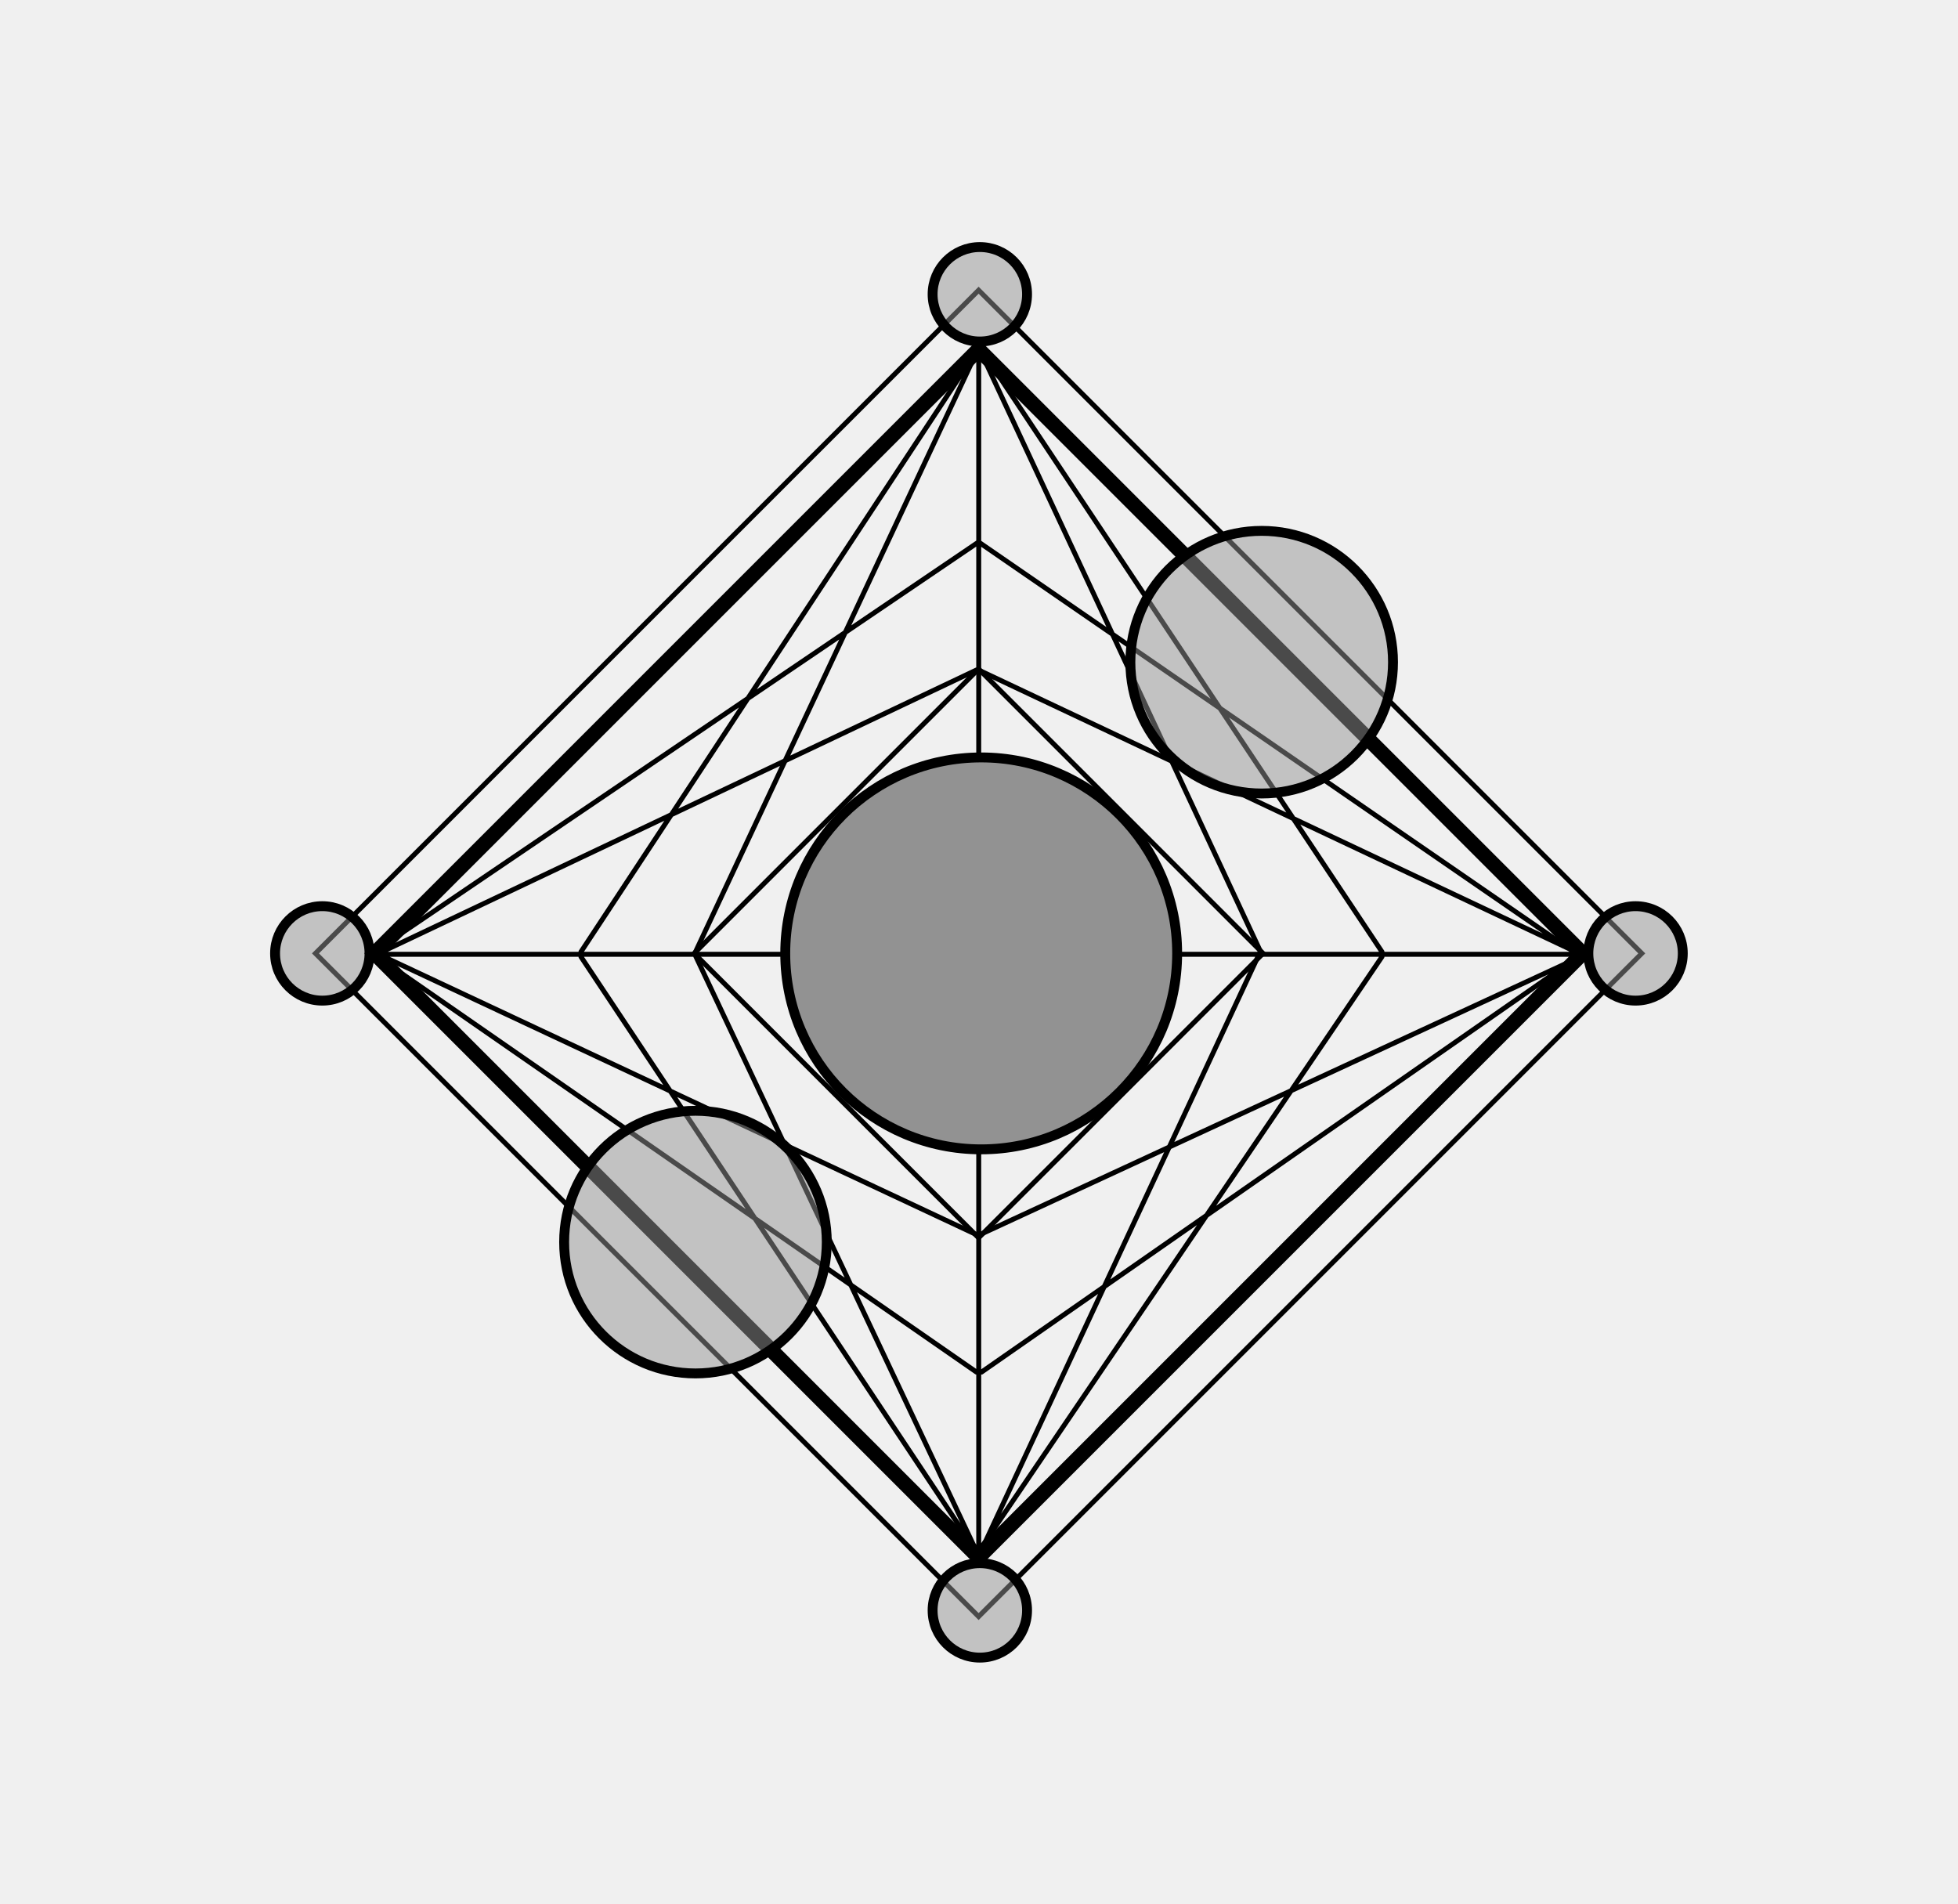
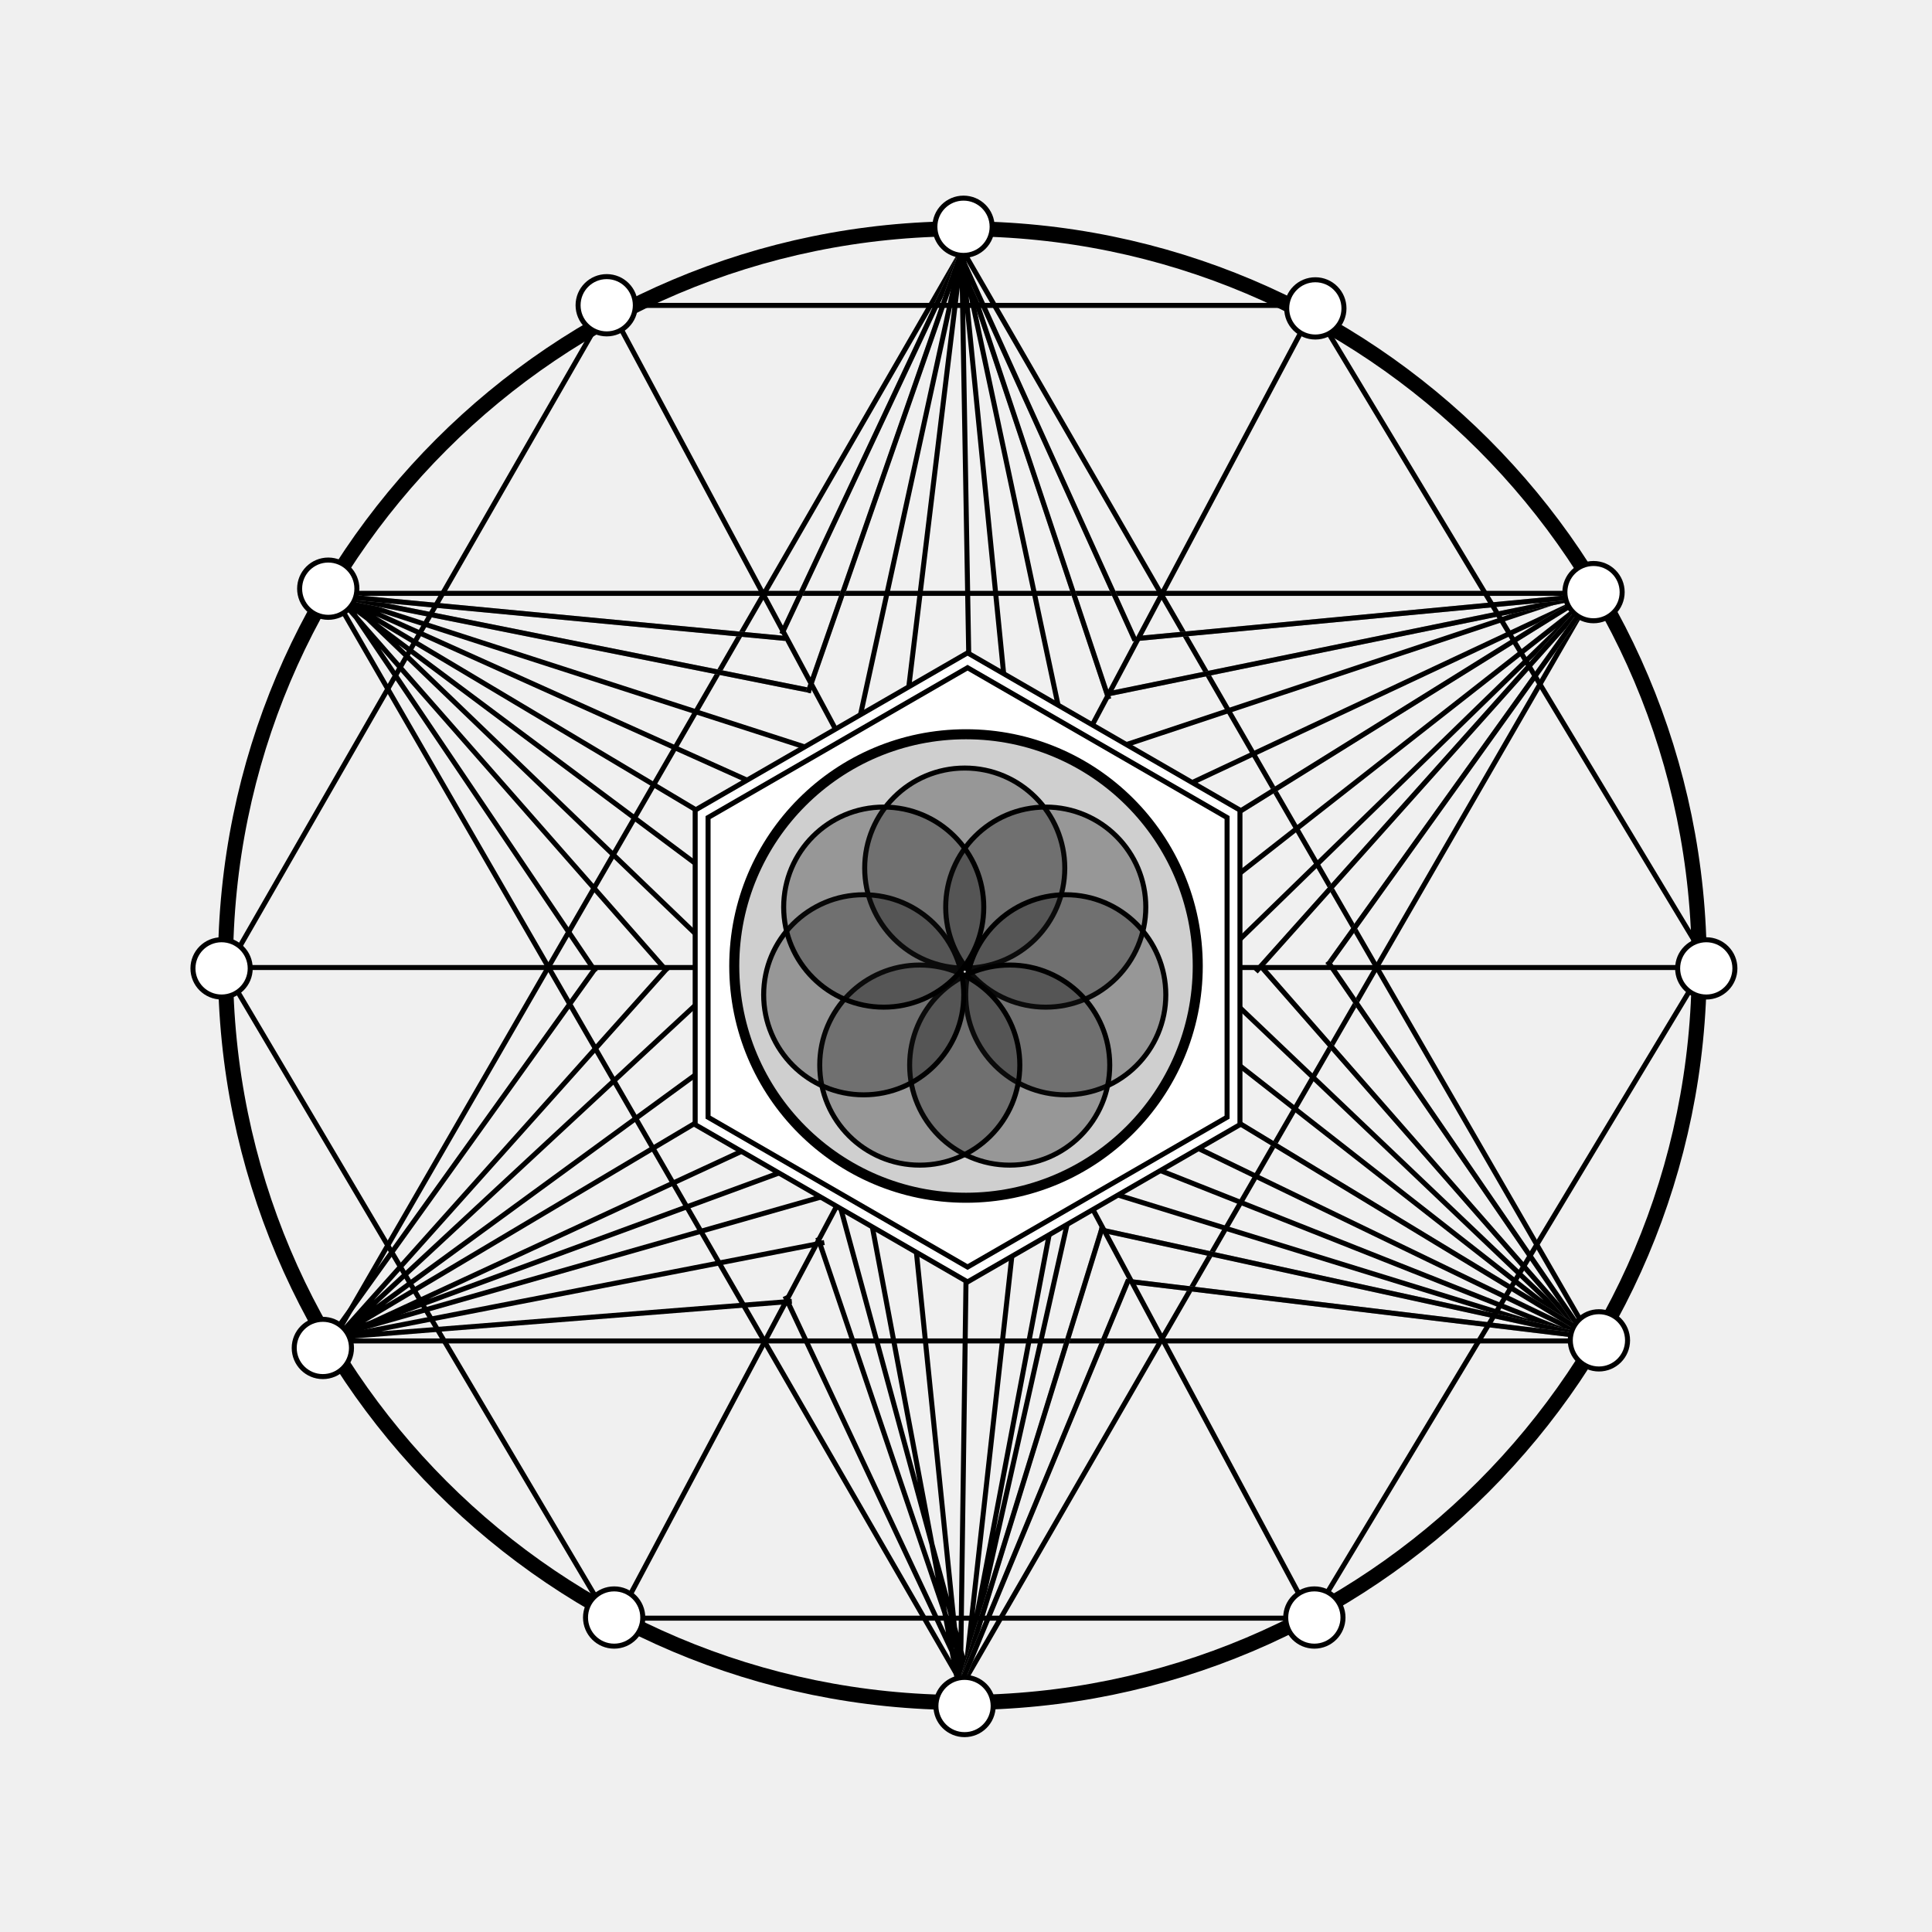
- <svg xmlns="http://www.w3.org/2000/svg" width="396" height="385" viewBox="0 0 396 385">
-   <g fill="none" fill-rule="evenodd" stroke="#000" transform="translate(54 48)">
-     <g stroke-linecap="round" stroke-linejoin="round" transform="translate(21 22)">
-       <path d="M83.851 123L1.498 123M244.216 123L163.865 123M122.944 83.571L122.944.499M122.944 245.319L122.944 162.247M122.72 179.798L.5 122.5M123.095 179.74L242.5 124.5M65.488 122.888L122.798.624M180.117 122.835L123.048.493M179.833 122.583L123.5 243.5M65.565 123.083L122.92 244.657M122.943 65.52L244.938 123.09M122.5 65.5L1.79 122.725M122.747 244.212L42.5 123.5M122.931.38L42.5 122.5M123.084.125L204.5 122.5M123.081 243.524L204.5 123.5M243.768 122.837L122.983 39.666M.029 122.925L122.898 39.633M.622 122.981L122.5 207.5M244.881 122.991L123.5 207.5" />
+ <svg xmlns="http://www.w3.org/2000/svg" xmlns:xlink="http://www.w3.org/1999/xlink" width="385" height="385" viewBox="0 0 385 385">
+   <defs>
+     <path id="a" d="M24.207,75.365 L118.162,94.155" />
+     <path id="b" d="M24.207,75.365 L112.978,83.788" />
+     <path id="c" d="M148.616,6.681 L112.978,82.492" />
+     <path id="d" d="M148.616,6.681 L118.162,94.155" />
+     <path id="e" d="M148.616,7.976 L177.774,95.451" />
+     <path id="f" d="M148.616,7.976 L182.958,83.788" />
+     <path id="g" d="M273.025,75.365 L178.282,94.786" />
+     <path id="h" d="M273.025,75.365 L187.475,128.616" />
+     <path id="i" d="M273.025,76.66 L207.58,149.88" />
+     <path id="j" d="M274.321,75.365 L221.836,148.584" />
+     <path id="k" d="M273.025,223.1 L208.876,149.88" />
+     <path id="l" d="M273.025,223.1 L221.836,148.584" />
+     <path id="m" d="M274.321,223.1 L179.891,165.864" />
+     <path id="n" d="M274.321,223.1 L176.478,201.717" />
+     <path id="o" d="M274.321,223.1 L182.958,212.085" />
+     <path id="p" d="M148.616,291.784 L176.478,201.717" />
+     <path id="q" d="M148.616,291.784 L181.662,212.085" />
+     <path id="r" d="M273.025,75.365 L184.254,83.788" />
+   </defs>
+   <g fill="none" fill-rule="evenodd" transform="translate(36.5 37)">
+     <g transform="translate(6.312 6.035)">
+       <g stroke="#000000" transform="translate(21.823 5.74)">
+         <path d="M127.165,1.025 L1.641,218.44 L252.69,218.44 L127.165,1.025 Z" />
+         <path d="M127.165,286.88 L252.69,69.465 L1.641,69.465 L127.165,286.88 Z" />
+       </g>
+       <g class="reaction-class-3" transform="translate(.207 .355)">
+         <path stroke="#000000" stroke-linecap="square" d="M113.626 215.324L149.264 291.136M120.106 203.661L149.264 289.84M179.718 155.712L149.264 291.136M173.238 164.783L149.264 291.136M162.871 168.671L149.264 291.136M135.657 167.375L147.968 288.544M123.993 164.783L147.968 292.432M150.05 171.001L148.37 291.626M113.295 156.069L149.264 288.544" />
+         <path stroke="#000000" stroke-linecap="round" stroke-linejoin="round" d="M182.315,164.946 L272.377,77.308" />
+         <path stroke="#000000" stroke-linecap="square" d="M179.614 134.143L272.377 222.452M170.692 123.761L272.377 76.012M184.881 145.649L273.673 76.012M157.45 112.978L272.377 74.717M177.359 148.098L272.377 222.452M182.598 179.093L273.308 222.946M163.625 180.126L273.673 223.748M154.361 186.906L273.673 223.748" />
+         <path stroke="#000000" stroke-linecap="round" stroke-linejoin="round" d="M163.508,182.905 L24.855,222.452" />
+         <path stroke="#000000" stroke-linecap="square" d="M138.097 180.848L24.855 222.452M130.817 173.968L26.151 222.452M124.54 163.161L24.855 222.452M122.533 151.093L24.855 222.452M112.997 140.724L23.559 223.748M24.207 223.1L89.651 149.88M22.911 223.1L75.396 149.88M24.207 75.365L89.651 149.88M24.207 74.069L75.396 149.88M24.207 74.069L119.484 165.684M24.207 75.365L116.674 144.453M24.207 75.365L118.823 131.809M24.207 75.365L127.19 121.672M24.207 75.365L150.56 116.186" />
+         <g stroke-linecap="square">
+           <use stroke="#979797" xlink:href="#a" />
+           <use stroke="#000000" xlink:href="#a" />
+         </g>
+         <g stroke-linecap="square">
+           <use stroke="#979797" xlink:href="#b" />
+           <use stroke="#000000" xlink:href="#b" />
+         </g>
+         <g stroke-linecap="square">
+           <use stroke="#979797" xlink:href="#c" />
+           <use stroke="#000000" xlink:href="#c" />
+         </g>
+         <g stroke-linecap="square">
+           <use stroke="#979797" xlink:href="#d" />
+           <use stroke="#000000" xlink:href="#d" />
+         </g>
+         <g stroke-linecap="square">
+           <use stroke="#979797" xlink:href="#e" />
+           <use stroke="#000000" xlink:href="#e" />
+         </g>
+         <g stroke-linecap="square">
+           <use stroke="#979797" xlink:href="#f" />
+           <use stroke="#000000" xlink:href="#f" />
+         </g>
+         <g stroke-linecap="square">
+           <use stroke="#979797" xlink:href="#g" />
+           <use stroke="#000000" xlink:href="#g" />
+         </g>
+         <g stroke-linecap="square">
+           <use stroke="#979797" xlink:href="#h" />
+           <use stroke="#000000" xlink:href="#h" />
+         </g>
+         <g stroke-linecap="square">
+           <use stroke="#979797" xlink:href="#i" />
+           <use stroke="#000000" xlink:href="#i" />
+         </g>
+         <g stroke-linecap="square">
+           <use stroke="#979797" xlink:href="#j" />
+           <use stroke="#000000" xlink:href="#j" />
+         </g>
+         <g stroke-linecap="square">
+           <use stroke="#979797" xlink:href="#k" />
+           <use stroke="#000000" xlink:href="#k" />
+         </g>
+         <g stroke-linecap="square">
+           <use stroke="#979797" xlink:href="#l" />
+           <use stroke="#000000" xlink:href="#l" />
+         </g>
+         <g stroke-linecap="square">
+           <use stroke="#979797" xlink:href="#m" />
+           <use stroke="#000000" xlink:href="#m" />
+         </g>
+         <g stroke-linecap="square">
+           <use stroke="#979797" xlink:href="#n" />
+           <use stroke="#000000" xlink:href="#n" />
+         </g>
+         <g stroke-linecap="square">
+           <use stroke="#979797" xlink:href="#o" />
+           <use stroke="#000000" xlink:href="#o" />
+         </g>
+         <g stroke-linecap="square">
+           <use stroke="#979797" xlink:href="#p" />
+           <use stroke="#000000" xlink:href="#p" />
+         </g>
+         <g stroke-linecap="square">
+           <use stroke="#979797" xlink:href="#q" />
+           <use stroke="#000000" xlink:href="#q" />
+         </g>
+         <g stroke-linecap="square">
+           <use stroke="#979797" xlink:href="#r" />
+           <use stroke="#000000" xlink:href="#r" />
+         </g>
+         <path stroke="#000000" stroke-linecap="square" d="M148.616 6.681L120.753 134.329M148.616 6.681L135.009 118.778M148.616 6.681L150.56 117.482M148.616 6.681L159.631 117.482M148.616 6.681L175.182 131.737M80.206 278.839L218.362 18.799M217.763 277.857L78.363 17.723M2.938 149.41L294.827 149.41M24.207 223.1L120.753 204.309M24.207 223.1L114.274 215.972" />
+         <circle cx="148.759" cy="149.036" r="146.84" stroke="#000000" stroke-width="3" />
+         <polygon stroke="#000000" points="78.182 17.472 1.932 150.147 78.182 279.07 218.409 279.07 297.158 148.271 218.409 17.472" />
+         <path fill="#FFFFFF" stroke="#000000" d="M149.793,86.708 L95.513,118.046 L95.513,180.723 L149.793,212.062 L204.073,180.723 L204.073,118.046 L149.793,86.708 Z" />
+         <path stroke="#000000" d="M149.793,89.672 L98.08,119.528 L98.08,179.241 L149.793,209.098 L201.506,179.241 L201.506,119.528 L149.793,89.672 Z" />
+       </g>
    </g>
-     <g transform="translate(.354)">
-       <rect width="81.359" height="81.359" x="102.888" y="104.137" transform="rotate(45 143.568 144.817)" />
-       <rect width="172.762" height="172.762" x="57.187" y="58.436" stroke-width="3" transform="rotate(45 143.568 144.817)" />
-       <rect width="189.677" height="189.677" x="48.729" y="49.978" transform="rotate(45 143.568 144.817)" />
-       <circle cx="144.091" cy="144.817" r="39.631" fill="#353535" fill-opacity=".5" stroke-width="2" />
-       <circle cx="200.819" cy="85.922" r="26.559" fill="#949494" fill-opacity=".5" stroke-width="2" />
-       <circle cx="86.3" cy="203.207" r="26.559" fill="#949494" fill-opacity=".5" stroke-width="2" />
-       <circle cx="10.829" cy="144.817" r="9.55" fill="#949494" fill-opacity=".5" stroke-width="2" />
-       <circle cx="276.434" cy="144.817" r="9.55" fill="#949494" fill-opacity=".5" stroke-width="2" />
-       <circle cx="143.815" cy="11.516" r="9.55" fill="#949494" fill-opacity=".5" stroke-width="2" />
-       <circle cx="143.815" cy="277.689" r="9.55" fill="#949494" fill-opacity=".5" stroke-width="2" />
+     <g class="reaction-class-1" stroke="#000000" transform="translate(108.57 107.387)">
+       <circle cx="47.431" cy="48.113" r="46.181" fill="#CFCFCF" stroke-width="2" />
+       <g fill="#141414" fill-opacity=".3" transform="translate(6.43 7.613)">
+         <circle cx="40.748" cy="20.991" r="19.937" />
+         <circle cx="56.892" cy="28.766" r="19.937" />
+         <circle cx="60.879" cy="46.236" r="19.937" />
+         <circle cx="49.707" cy="60.245" r="19.937" />
+         <circle cx="31.788" cy="60.245" r="19.937" />
+         <circle cx="20.616" cy="46.236" r="19.937" />
+         <circle cx="24.603" cy="28.766" r="19.937" />
+       </g>
+     </g>
+     <g fill="#FFFFFF" stroke="#000000" transform="translate(1.328 1.513)">
+       <circle class="reaction-class-2" cx="26.509" cy="230.102" r="5.706" />
+       <circle class="reaction-class-2" cx="27.586" cy="78.798" r="5.706" />
+       <circle class="reaction-class-2" cx="154.177" cy="6.676" r="5.706" />
+       <circle class="reaction-class-2" cx="279.722" cy="79.484" r="5.706" />
+       <circle class="reaction-class-2" cx="302.19" cy="154.462" r="5.706" />
+       <circle class="reaction-class-2" cx="6.328" cy="154.462" r="5.706" />
+       <circle class="reaction-class-2" cx="224.286" cy="22.942" r="5.706" />
+       <circle class="reaction-class-2" cx="83.075" cy="22.315" r="5.706" />
+       <circle class="reaction-class-2" cx="280.798" cy="228.586" r="5.706" />
+       <circle class="reaction-class-2" cx="154.382" cy="301.452" r="5.706" />
+       <circle class="reaction-class-2" cx="84.557" cy="283.82" r="5.706" />
+       <circle class="reaction-class-2" cx="224.091" cy="283.82" r="5.706" />
    </g>
  </g>
</svg>
